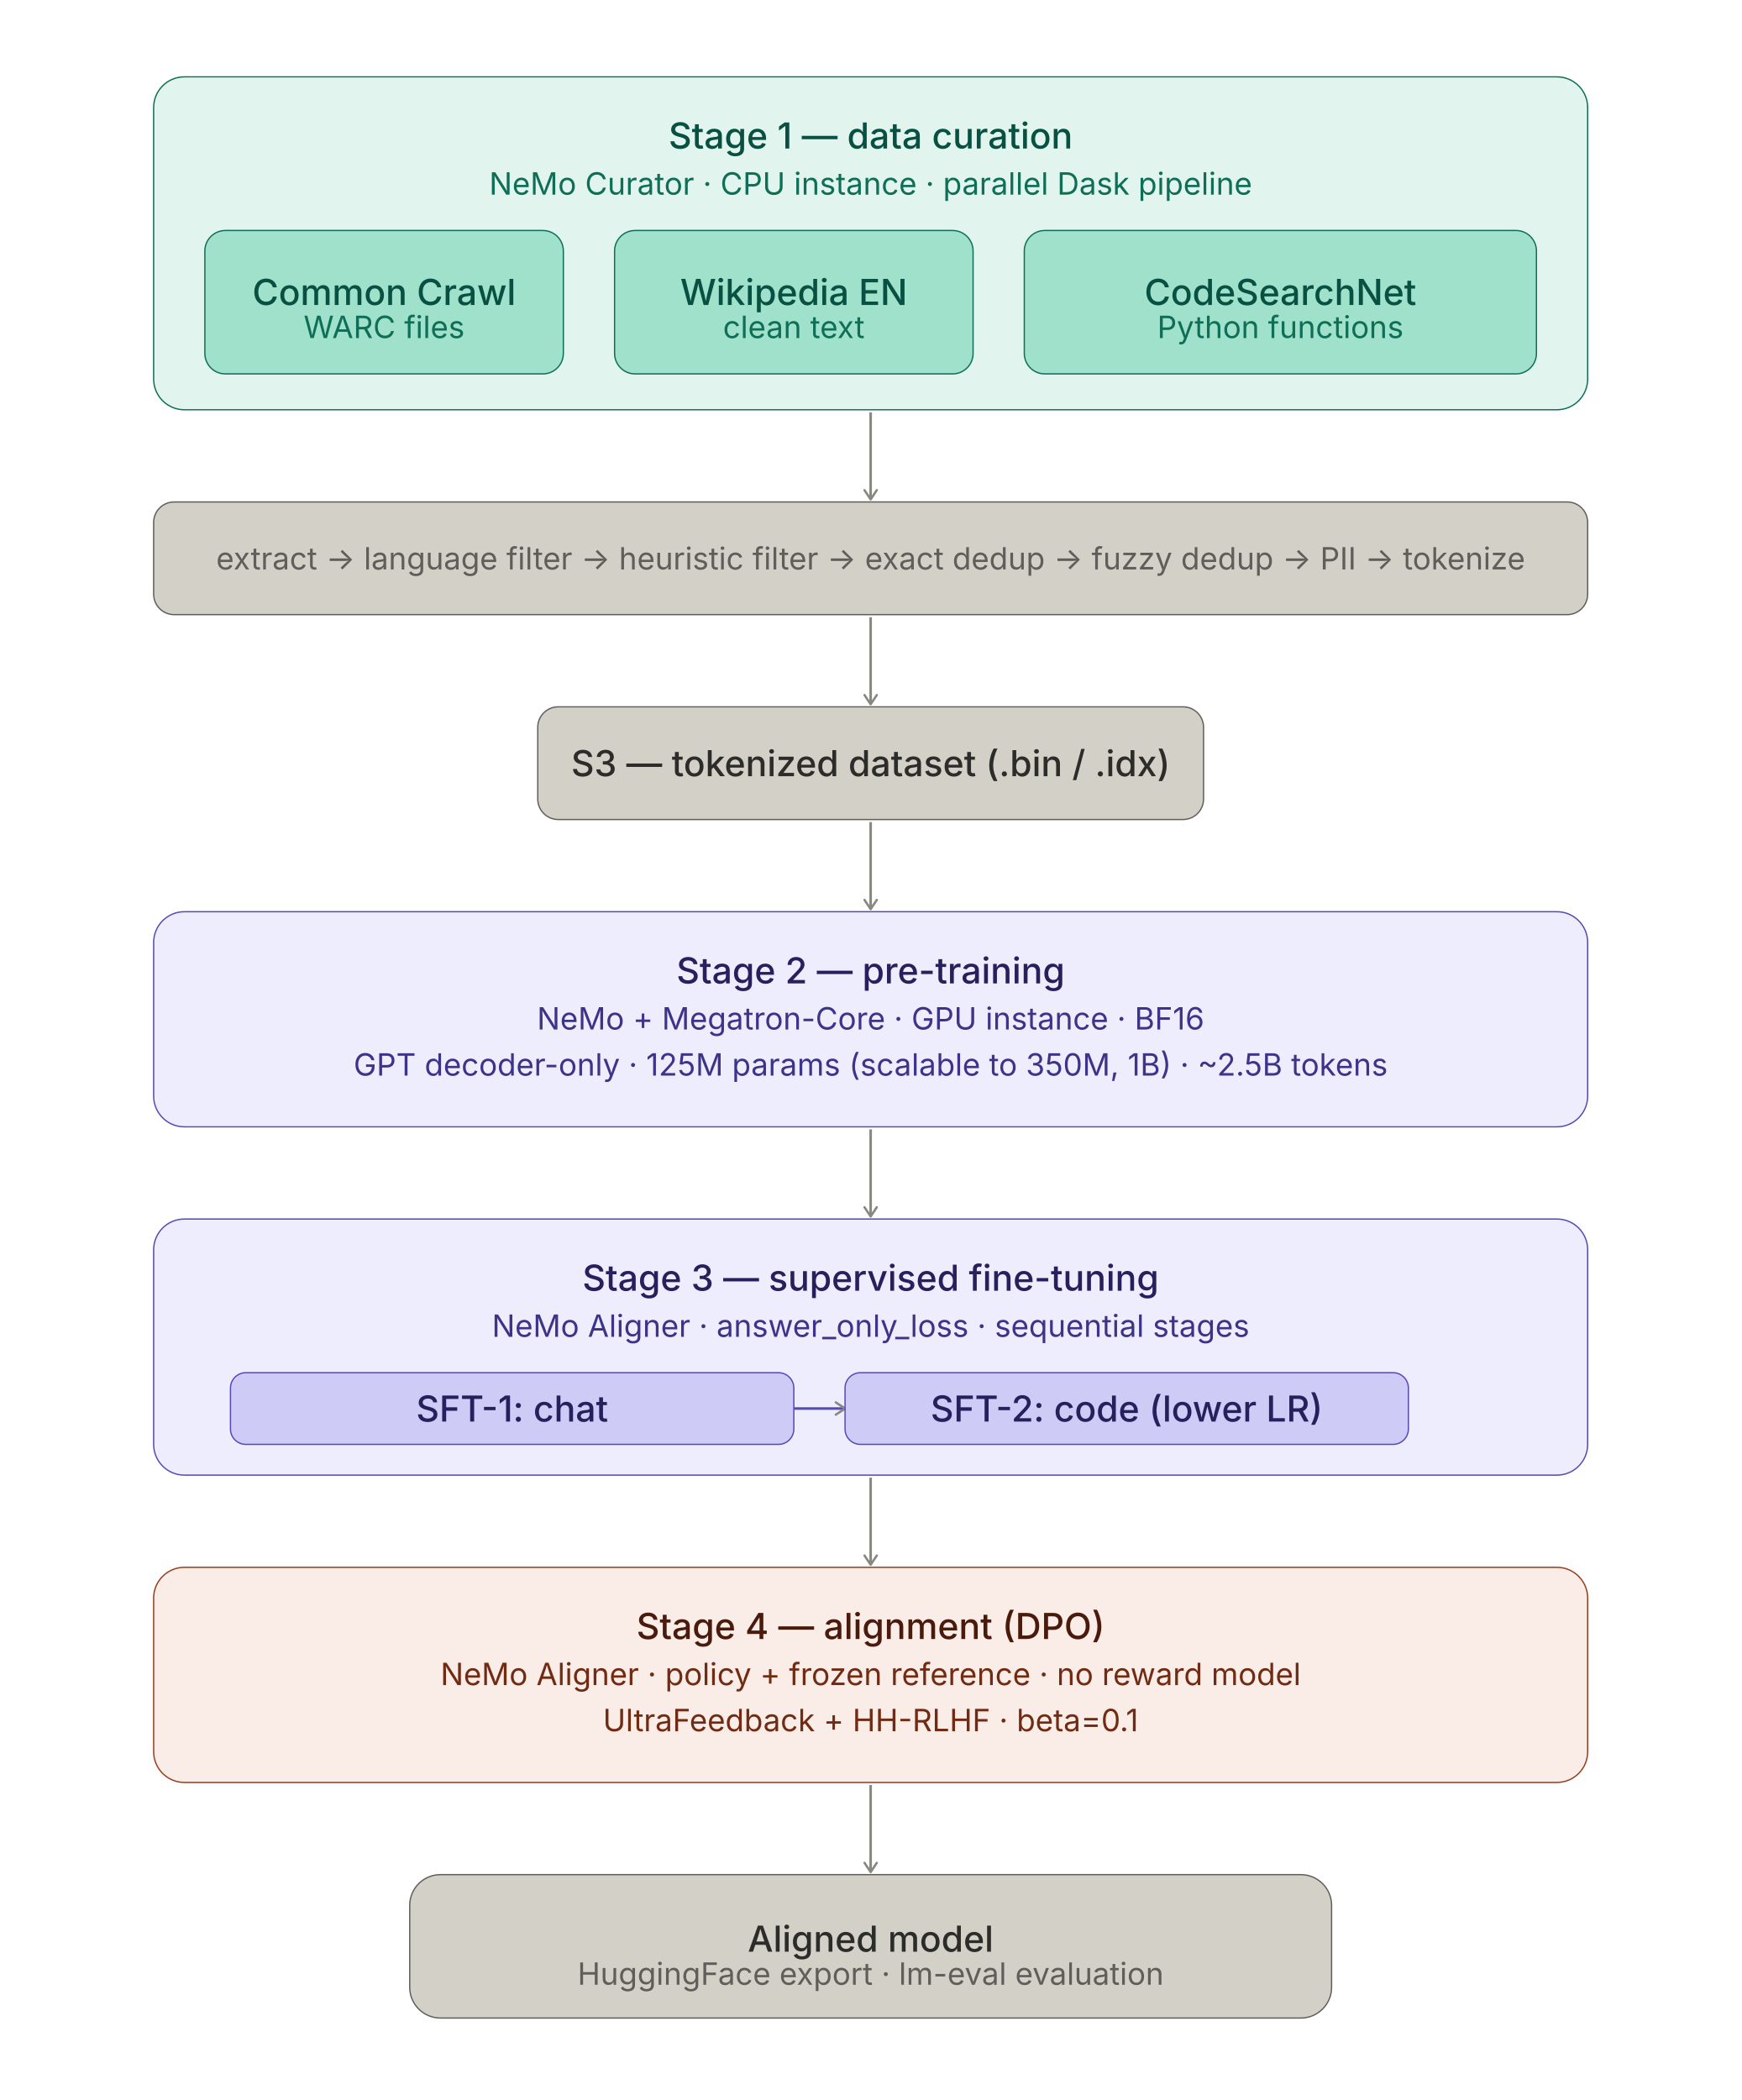
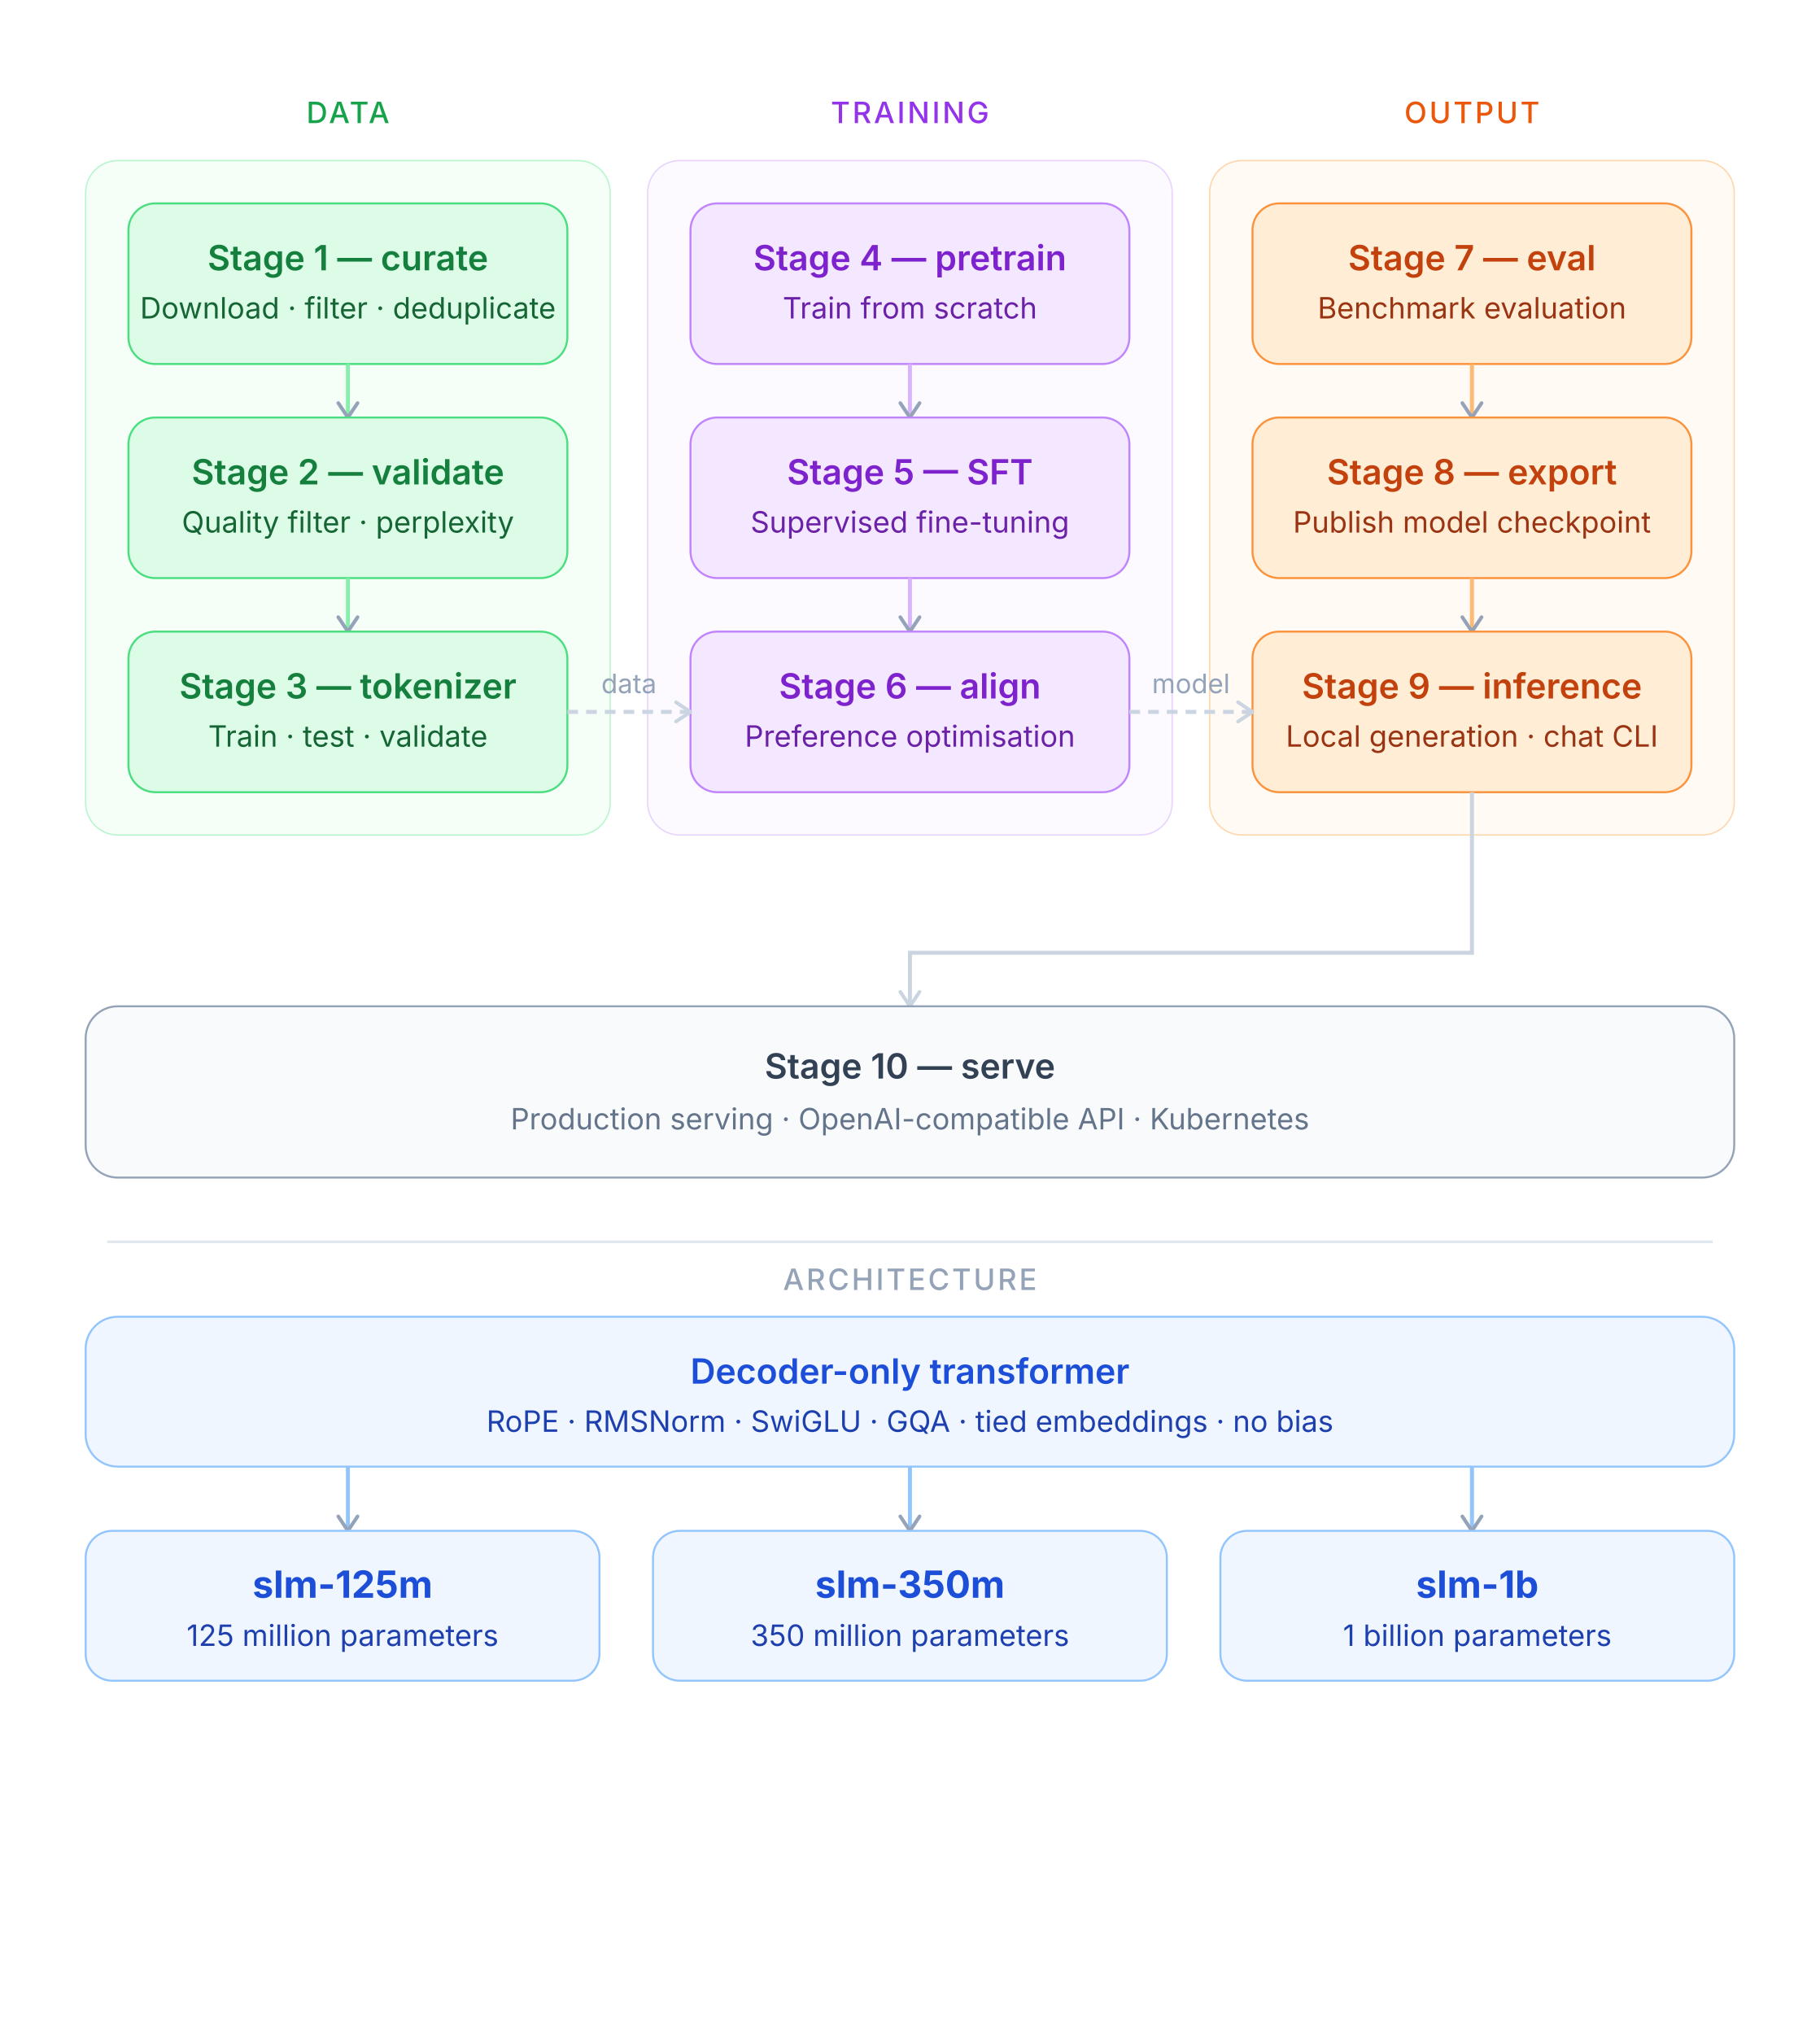
- <svg xmlns="http://www.w3.org/2000/svg" width="100%" viewBox="0 0 680 820">
+ <svg xmlns="http://www.w3.org/2000/svg" width="100%" viewBox="0 0 680 760" font-family="ui-sans-serif, system-ui, -apple-system, sans-serif">
  <defs>
    <marker id="arrow" viewBox="0 0 10 10" refX="8" refY="5" markerWidth="6" markerHeight="6" orient="auto-start-reverse">
-       <path d="M2 1L8 5L2 9" fill="none" stroke="#888780" stroke-width="1.5" stroke-linecap="round" stroke-linejoin="round" />
+       <path d="M2 1L8 5L2 9" fill="none" stroke="#94a3b8" stroke-width="1.5" stroke-linecap="round" stroke-linejoin="round" />
    </marker>
-     <style>
-       text { font-family: system-ui, -apple-system, sans-serif; fill: #085041; }
-       .th  { font-size: 14px; font-weight: 500; fill: #085041; }
-       .ts  { font-size: 12px; font-weight: 400; fill: #0F6E56; }
-       .gh  { font-size: 14px; font-weight: 500; fill: #2C2C2A; }
-       .gs  { font-size: 12px; font-weight: 400; fill: #5F5E5A; }
-       .ph  { font-size: 14px; font-weight: 500; fill: #4A1B0C; }
-       .ps  { font-size: 12px; font-weight: 400; fill: #712B13; }
-       .uh  { font-size: 14px; font-weight: 500; fill: #26215C; }
-       .us  { font-size: 12px; font-weight: 400; fill: #3C3489; }
-       .ch  { font-size: 14px; font-weight: 500; fill: #4B1528; }
-       .cs  { font-size: 12px; font-weight: 400; fill: #72243E; }
-     </style>
+     <marker id="arrow-cross" viewBox="0 0 10 10" refX="8" refY="5" markerWidth="6" markerHeight="6" orient="auto-start-reverse">
+       <path d="M2 1L8 5L2 9" fill="none" stroke="#cbd5e1" stroke-width="1.5" stroke-linecap="round" stroke-linejoin="round" />
+     </marker>
  </defs>
-   <rect x="60" y="30" width="560" height="130" rx="12" fill="#E1F5EE" stroke="#0F6E56" stroke-width="0.5" />
-   <text class="th" x="340" y="58" text-anchor="middle">Stage 1 — data curation</text>
-   <text class="ts" x="340" y="76" text-anchor="middle">NeMo Curator · CPU instance · parallel Dask pipeline</text>
-   <rect x="80" y="90" width="140" height="56" rx="8" fill="#9FE1CB" stroke="#0F6E56" stroke-width="0.5" />
-   <text class="th" x="150" y="114" text-anchor="middle" dominant-baseline="central">Common Crawl</text>
-   <text class="ts" x="150" y="132" text-anchor="middle">WARC files</text>
-   <rect x="240" y="90" width="140" height="56" rx="8" fill="#9FE1CB" stroke="#0F6E56" stroke-width="0.5" />
-   <text class="th" x="310" y="114" text-anchor="middle" dominant-baseline="central">Wikipedia EN</text>
-   <text class="ts" x="310" y="132" text-anchor="middle">clean text</text>
-   <rect x="400" y="90" width="200" height="56" rx="8" fill="#9FE1CB" stroke="#0F6E56" stroke-width="0.5" />
-   <text class="th" x="500" y="114" text-anchor="middle" dominant-baseline="central">CodeSearchNet</text>
-   <text class="ts" x="500" y="132" text-anchor="middle">Python functions</text>
-   <line x1="340" y1="161" x2="340" y2="195" stroke="#888780" stroke-width="1" marker-end="url(#arrow)" />
-   <rect x="60" y="196" width="560" height="44" rx="8" fill="#D3D1C7" stroke="#5F5E5A" stroke-width="0.5" />
-   <text class="gs" x="340" y="218" text-anchor="middle" dominant-baseline="central">extract → language filter → heuristic filter → exact dedup → fuzzy dedup → PII → tokenize</text>
-   <line x1="340" y1="241" x2="340" y2="275" stroke="#888780" stroke-width="1" marker-end="url(#arrow)" />
-   <rect x="210" y="276" width="260" height="44" rx="8" fill="#D3D1C7" stroke="#5F5E5A" stroke-width="0.5" />
-   <text class="gh" x="340" y="298" text-anchor="middle" dominant-baseline="central">S3 — tokenized dataset (.bin / .idx)</text>
-   <line x1="340" y1="321" x2="340" y2="355" stroke="#888780" stroke-width="1" marker-end="url(#arrow)" />
-   <rect x="60" y="356" width="560" height="84" rx="12" fill="#EEEDFE" stroke="#534AB7" stroke-width="0.5" />
-   <text class="uh" x="340" y="384" text-anchor="middle">Stage 2 — pre-training</text>
-   <text class="us" x="340" y="402" text-anchor="middle">NeMo + Megatron-Core · GPU instance · BF16</text>
-   <text class="us" x="340" y="420" text-anchor="middle">GPT decoder-only · 125M params (scalable to 350M, 1B) · ~2.5B tokens</text>
-   <line x1="340" y1="441" x2="340" y2="475" stroke="#888780" stroke-width="1" marker-end="url(#arrow)" />
-   <rect x="60" y="476" width="560" height="100" rx="12" fill="#EEEDFE" stroke="#534AB7" stroke-width="0.5" />
-   <text class="uh" x="340" y="504" text-anchor="middle">Stage 3 — supervised fine-tuning</text>
-   <text class="us" x="340" y="522" text-anchor="middle">NeMo Aligner · answer_only_loss · sequential stages</text>
-   <rect x="90" y="536" width="220" height="28" rx="6" fill="#CECBF6" stroke="#534AB7" stroke-width="0.5" />
-   <text class="uh" x="200" y="550" text-anchor="middle" dominant-baseline="central">SFT-1: chat</text>
-   <line x1="310" y1="550" x2="330" y2="550" stroke="#534AB7" stroke-width="1" marker-end="url(#arrow)" />
-   <rect x="330" y="536" width="220" height="28" rx="6" fill="#CECBF6" stroke="#534AB7" stroke-width="0.5" />
-   <text class="uh" x="440" y="550" text-anchor="middle" dominant-baseline="central">SFT-2: code (lower LR)</text>
-   <line x1="340" y1="577" x2="340" y2="611" stroke="#888780" stroke-width="1" marker-end="url(#arrow)" />
-   <rect x="60" y="612" width="560" height="84" rx="12" fill="#FAECE7" stroke="#993C1D" stroke-width="0.5" />
-   <text class="ph" x="340" y="640" text-anchor="middle">Stage 4 — alignment (DPO)</text>
-   <text class="ps" x="340" y="658" text-anchor="middle">NeMo Aligner · policy + frozen reference · no reward model</text>
-   <text class="ps" x="340" y="676" text-anchor="middle">UltraFeedback + HH-RLHF · beta=0.1</text>
-   <line x1="340" y1="697" x2="340" y2="731" stroke="#888780" stroke-width="1" marker-end="url(#arrow)" />
-   <rect x="160" y="732" width="360" height="56" rx="12" fill="#D3D1C7" stroke="#5F5E5A" stroke-width="0.5" />
-   <text class="gh" x="340" y="757" text-anchor="middle" dominant-baseline="central">Aligned model</text>
-   <text class="gs" x="340" y="775" text-anchor="middle">HuggingFace export · lm-eval evaluation</text>
+   <rect x="32" y="60" width="196" height="252" rx="12" fill="#f0fdf4" stroke="#86efac" stroke-width="0.5" opacity="0.6" />
+   <rect x="242" y="60" width="196" height="252" rx="12" fill="#faf5ff" stroke="#d8b4fe" stroke-width="0.5" opacity="0.6" />
+   <rect x="452" y="60" width="196" height="252" rx="12" fill="#fff7ed" stroke="#fdba74" stroke-width="0.5" opacity="0.6" />
+   <text x="130" y="46" text-anchor="middle" font-size="11" font-weight="500" fill="#16a34a" letter-spacing="0.08em">DATA</text>
+   <text x="340" y="46" text-anchor="middle" font-size="11" font-weight="500" fill="#9333ea" letter-spacing="0.08em">TRAINING</text>
+   <text x="550" y="46" text-anchor="middle" font-size="11" font-weight="500" fill="#ea580c" letter-spacing="0.08em">OUTPUT</text>
+   <rect x="48" y="76" width="164" height="60" rx="10" fill="#dcfce7" stroke="#4ade80" stroke-width="0.75" />
+   <text x="130" y="101" text-anchor="middle" font-size="13" font-weight="600" fill="#15803d">Stage 1 — curate</text>
+   <text x="130" y="119" text-anchor="middle" font-size="11" fill="#166534">Download · filter · deduplicate</text>
+   <line x1="130" y1="136" x2="130" y2="156" stroke="#86efac" stroke-width="1.5" marker-end="url(#arrow)" />
+   <rect x="48" y="156" width="164" height="60" rx="10" fill="#dcfce7" stroke="#4ade80" stroke-width="0.75" />
+   <text x="130" y="181" text-anchor="middle" font-size="13" font-weight="600" fill="#15803d">Stage 2 — validate</text>
+   <text x="130" y="199" text-anchor="middle" font-size="11" fill="#166534">Quality filter · perplexity</text>
+   <line x1="130" y1="216" x2="130" y2="236" stroke="#86efac" stroke-width="1.5" marker-end="url(#arrow)" />
+   <rect x="48" y="236" width="164" height="60" rx="10" fill="#dcfce7" stroke="#4ade80" stroke-width="0.75" />
+   <text x="130" y="261" text-anchor="middle" font-size="13" font-weight="600" fill="#15803d">Stage 3 — tokenizer</text>
+   <text x="130" y="279" text-anchor="middle" font-size="11" fill="#166534">Train · test · validate</text>
+   <rect x="258" y="76" width="164" height="60" rx="10" fill="#f3e8ff" stroke="#c084fc" stroke-width="0.75" />
+   <text x="340" y="101" text-anchor="middle" font-size="13" font-weight="600" fill="#7e22ce">Stage 4 — pretrain</text>
+   <text x="340" y="119" text-anchor="middle" font-size="11" fill="#6b21a8">Train from scratch</text>
+   <line x1="340" y1="136" x2="340" y2="156" stroke="#d8b4fe" stroke-width="1.5" marker-end="url(#arrow)" />
+   <rect x="258" y="156" width="164" height="60" rx="10" fill="#f3e8ff" stroke="#c084fc" stroke-width="0.75" />
+   <text x="340" y="181" text-anchor="middle" font-size="13" font-weight="600" fill="#7e22ce">Stage 5 — SFT</text>
+   <text x="340" y="199" text-anchor="middle" font-size="11" fill="#6b21a8">Supervised fine-tuning</text>
+   <line x1="340" y1="216" x2="340" y2="236" stroke="#d8b4fe" stroke-width="1.5" marker-end="url(#arrow)" />
+   <rect x="258" y="236" width="164" height="60" rx="10" fill="#f3e8ff" stroke="#c084fc" stroke-width="0.75" />
+   <text x="340" y="261" text-anchor="middle" font-size="13" font-weight="600" fill="#7e22ce">Stage 6 — align</text>
+   <text x="340" y="279" text-anchor="middle" font-size="11" fill="#6b21a8">Preference optimisation</text>
+   <rect x="468" y="76" width="164" height="60" rx="10" fill="#ffedd5" stroke="#fb923c" stroke-width="0.75" />
+   <text x="550" y="101" text-anchor="middle" font-size="13" font-weight="600" fill="#c2410c">Stage 7 — eval</text>
+   <text x="550" y="119" text-anchor="middle" font-size="11" fill="#9a3412">Benchmark evaluation</text>
+   <line x1="550" y1="136" x2="550" y2="156" stroke="#fdba74" stroke-width="1.5" marker-end="url(#arrow)" />
+   <rect x="468" y="156" width="164" height="60" rx="10" fill="#ffedd5" stroke="#fb923c" stroke-width="0.75" />
+   <text x="550" y="181" text-anchor="middle" font-size="13" font-weight="600" fill="#c2410c">Stage 8 — export</text>
+   <text x="550" y="199" text-anchor="middle" font-size="11" fill="#9a3412">Publish model checkpoint</text>
+   <line x1="550" y1="216" x2="550" y2="236" stroke="#fdba74" stroke-width="1.5" marker-end="url(#arrow)" />
+   <rect x="468" y="236" width="164" height="60" rx="10" fill="#ffedd5" stroke="#fb923c" stroke-width="0.75" />
+   <text x="550" y="261" text-anchor="middle" font-size="13" font-weight="600" fill="#c2410c">Stage 9 — inference</text>
+   <text x="550" y="279" text-anchor="middle" font-size="11" fill="#9a3412">Local generation · chat CLI</text>
+   <line x1="212" y1="266" x2="258" y2="266" stroke="#cbd5e1" stroke-width="1.5" stroke-dasharray="4 3" marker-end="url(#arrow-cross)" />
+   <text x="235" y="259" text-anchor="middle" font-size="10" fill="#94a3b8">data</text>
+   <line x1="422" y1="266" x2="468" y2="266" stroke="#cbd5e1" stroke-width="1.5" stroke-dasharray="4 3" marker-end="url(#arrow-cross)" />
+   <text x="445" y="259" text-anchor="middle" font-size="10" fill="#94a3b8">model</text>
+   <path d="M550 296 L550 356 L340 356 L340 376" fill="none" stroke="#cbd5e1" stroke-width="1.5" marker-end="url(#arrow-cross)" />
+   <rect x="32" y="376" width="616" height="64" rx="12" fill="#f8fafc" stroke="#94a3b8" stroke-width="0.75" />
+   <text x="340" y="403" text-anchor="middle" font-size="13" font-weight="600" fill="#334155">Stage 10 — serve</text>
+   <text x="340" y="422" text-anchor="middle" font-size="11" fill="#64748b">Production serving · OpenAI-compatible API · Kubernetes</text>
+   <line x1="40" y1="464" x2="640" y2="464" stroke="#e2e8f0" stroke-width="1" />
+   <text x="340" y="482" text-anchor="middle" font-size="11" font-weight="500" fill="#94a3b8" letter-spacing="0.08em">ARCHITECTURE</text>
+   <rect x="32" y="492" width="616" height="56" rx="12" fill="#eff6ff" stroke="#93c5fd" stroke-width="0.75" />
+   <text x="340" y="517" text-anchor="middle" font-size="13" font-weight="600" fill="#1d4ed8">Decoder-only transformer</text>
+   <text x="340" y="535" text-anchor="middle" font-size="11" fill="#1e40af">RoPE · RMSNorm · SwiGLU · GQA · tied embeddings · no bias</text>
+   <line x1="130" y1="548" x2="130" y2="572" stroke="#93c5fd" stroke-width="1.5" marker-end="url(#arrow)" />
+   <line x1="340" y1="548" x2="340" y2="572" stroke="#93c5fd" stroke-width="1.5" marker-end="url(#arrow)" />
+   <line x1="550" y1="548" x2="550" y2="572" stroke="#93c5fd" stroke-width="1.5" marker-end="url(#arrow)" />
+   <rect x="32" y="572" width="192" height="56" rx="10" fill="#eff6ff" stroke="#93c5fd" stroke-width="0.75" />
+   <text x="128" y="597" text-anchor="middle" font-size="14" font-weight="700" fill="#1d4ed8">slm-125m</text>
+   <text x="128" y="615" text-anchor="middle" font-size="11" fill="#1e40af">125 million parameters</text>
+   <rect x="244" y="572" width="192" height="56" rx="10" fill="#eff6ff" stroke="#93c5fd" stroke-width="0.75" />
+   <text x="340" y="597" text-anchor="middle" font-size="14" font-weight="700" fill="#1d4ed8">slm-350m</text>
+   <text x="340" y="615" text-anchor="middle" font-size="11" fill="#1e40af">350 million parameters</text>
+   <rect x="456" y="572" width="192" height="56" rx="10" fill="#eff6ff" stroke="#93c5fd" stroke-width="0.75" />
+   <text x="552" y="597" text-anchor="middle" font-size="14" font-weight="700" fill="#1d4ed8">slm-1b</text>
+   <text x="552" y="615" text-anchor="middle" font-size="11" fill="#1e40af">1 billion parameters</text>
</svg>
